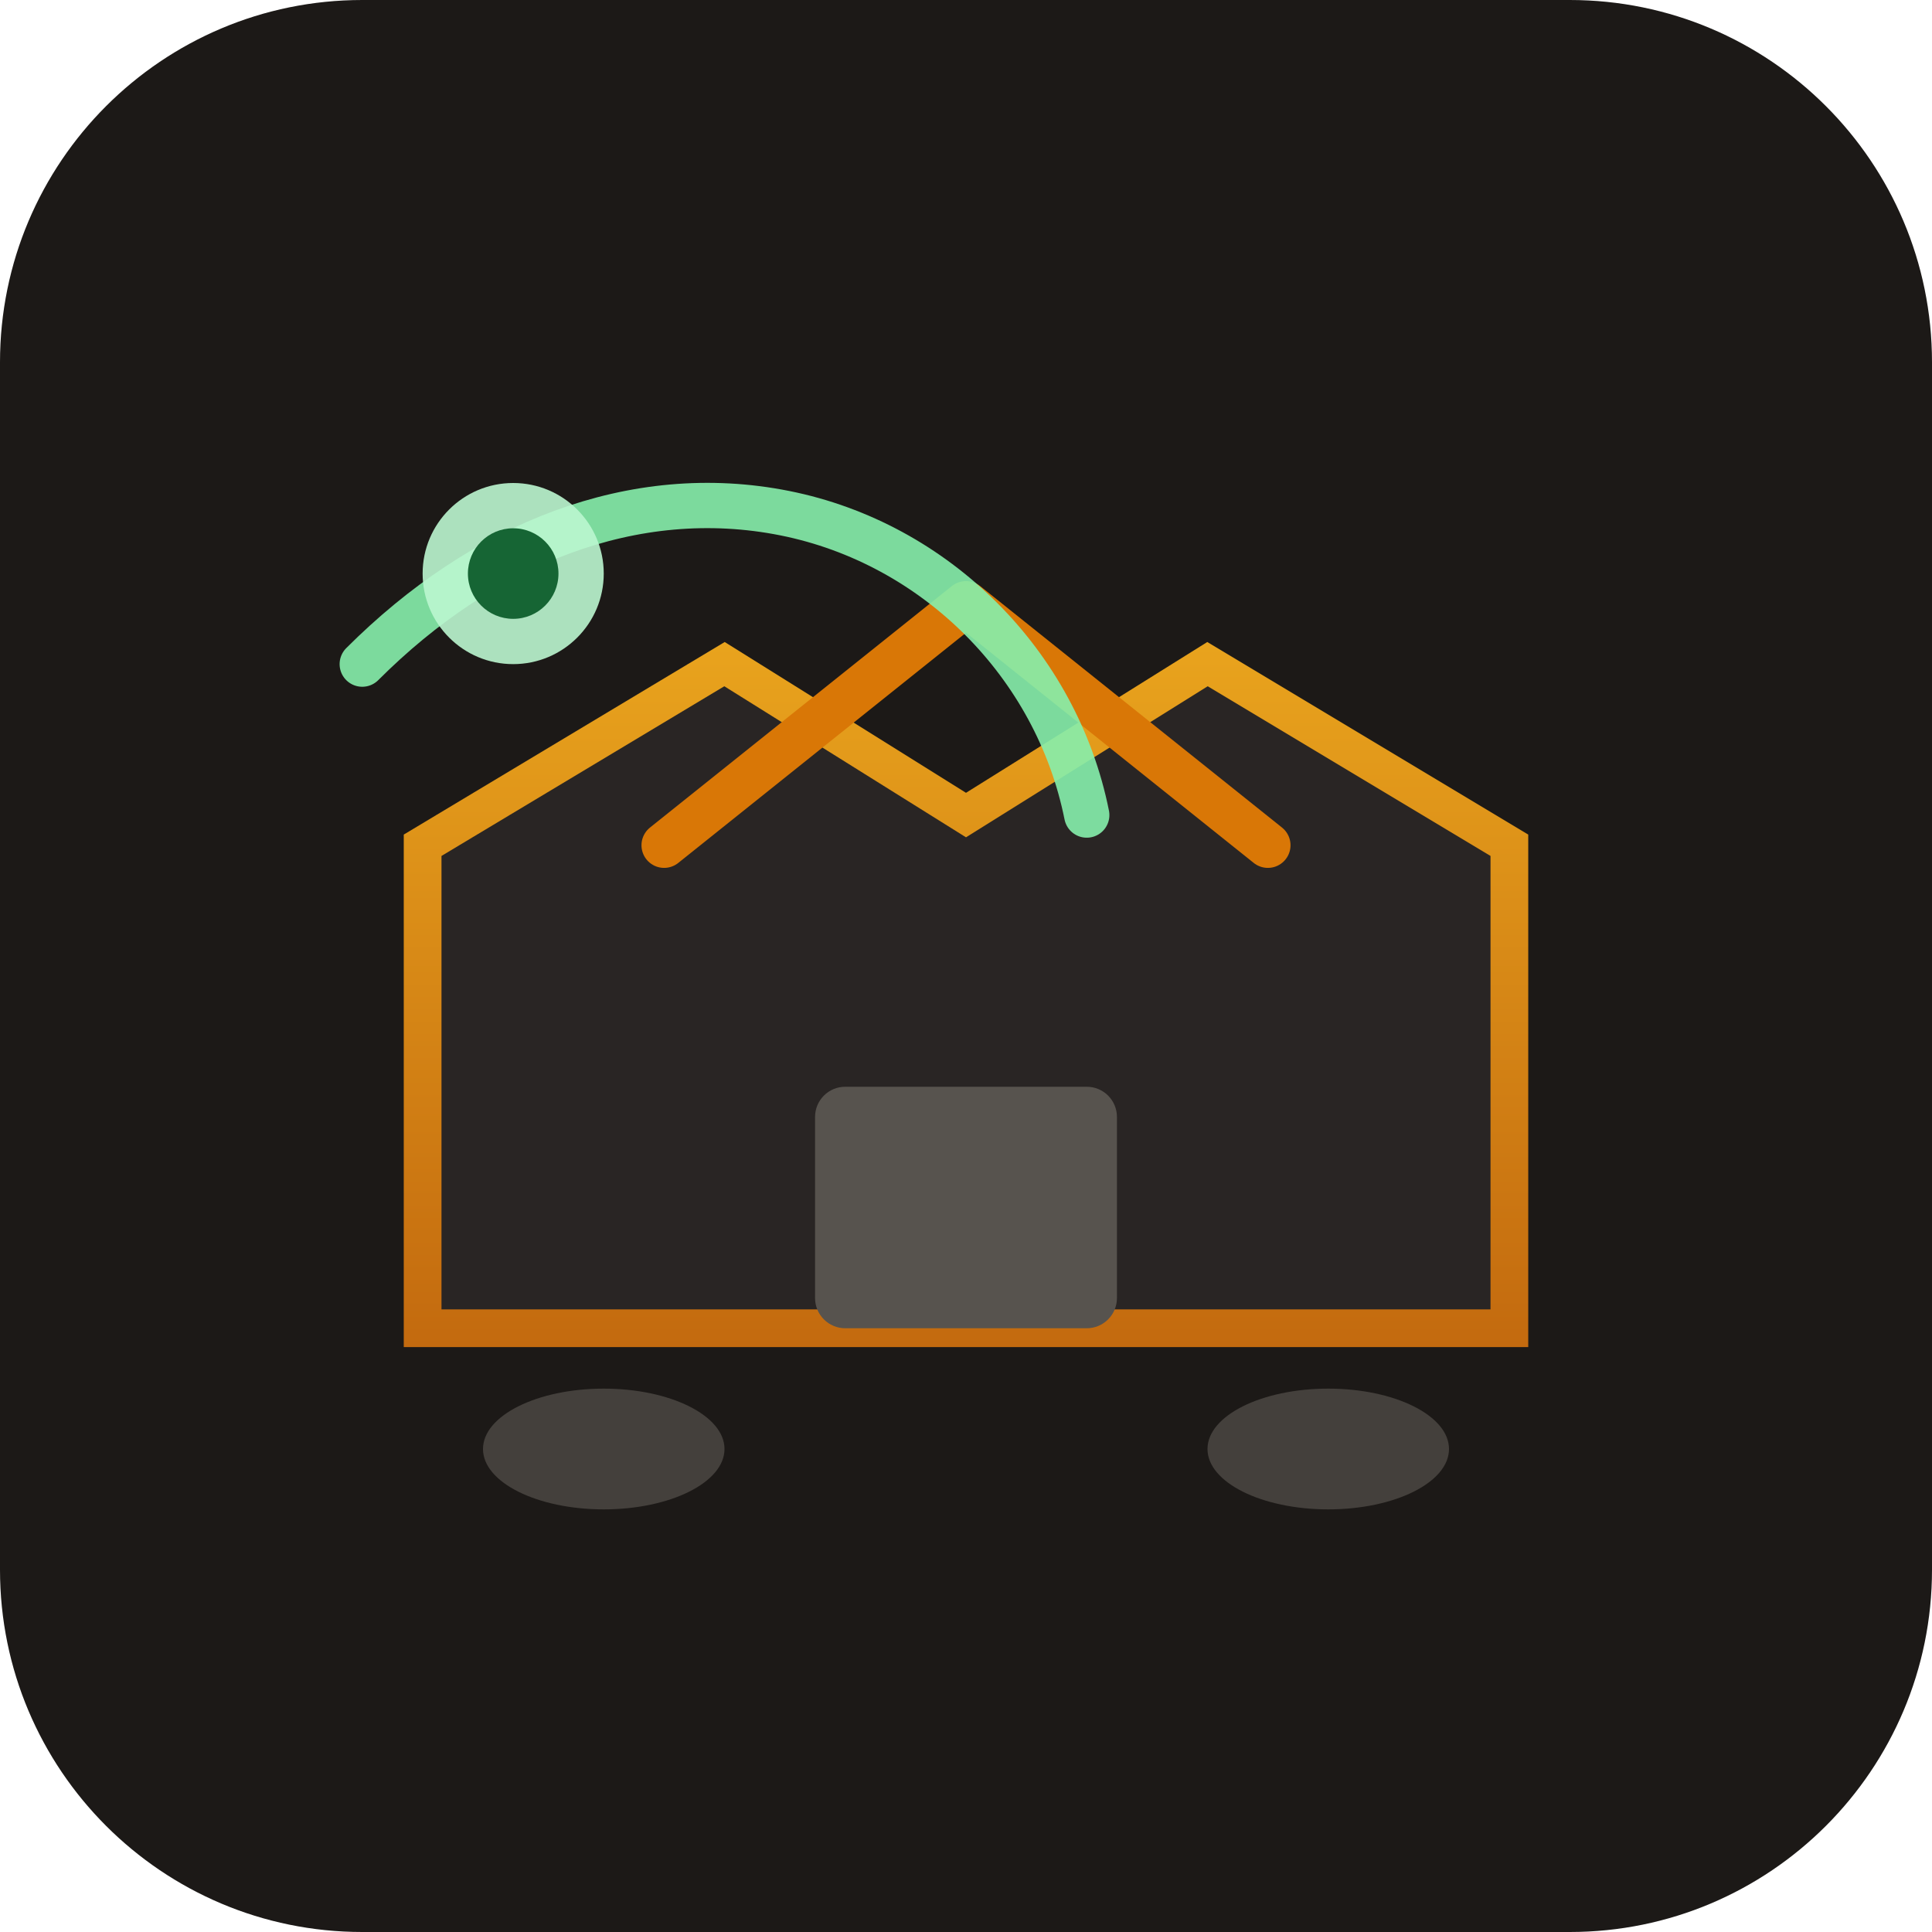
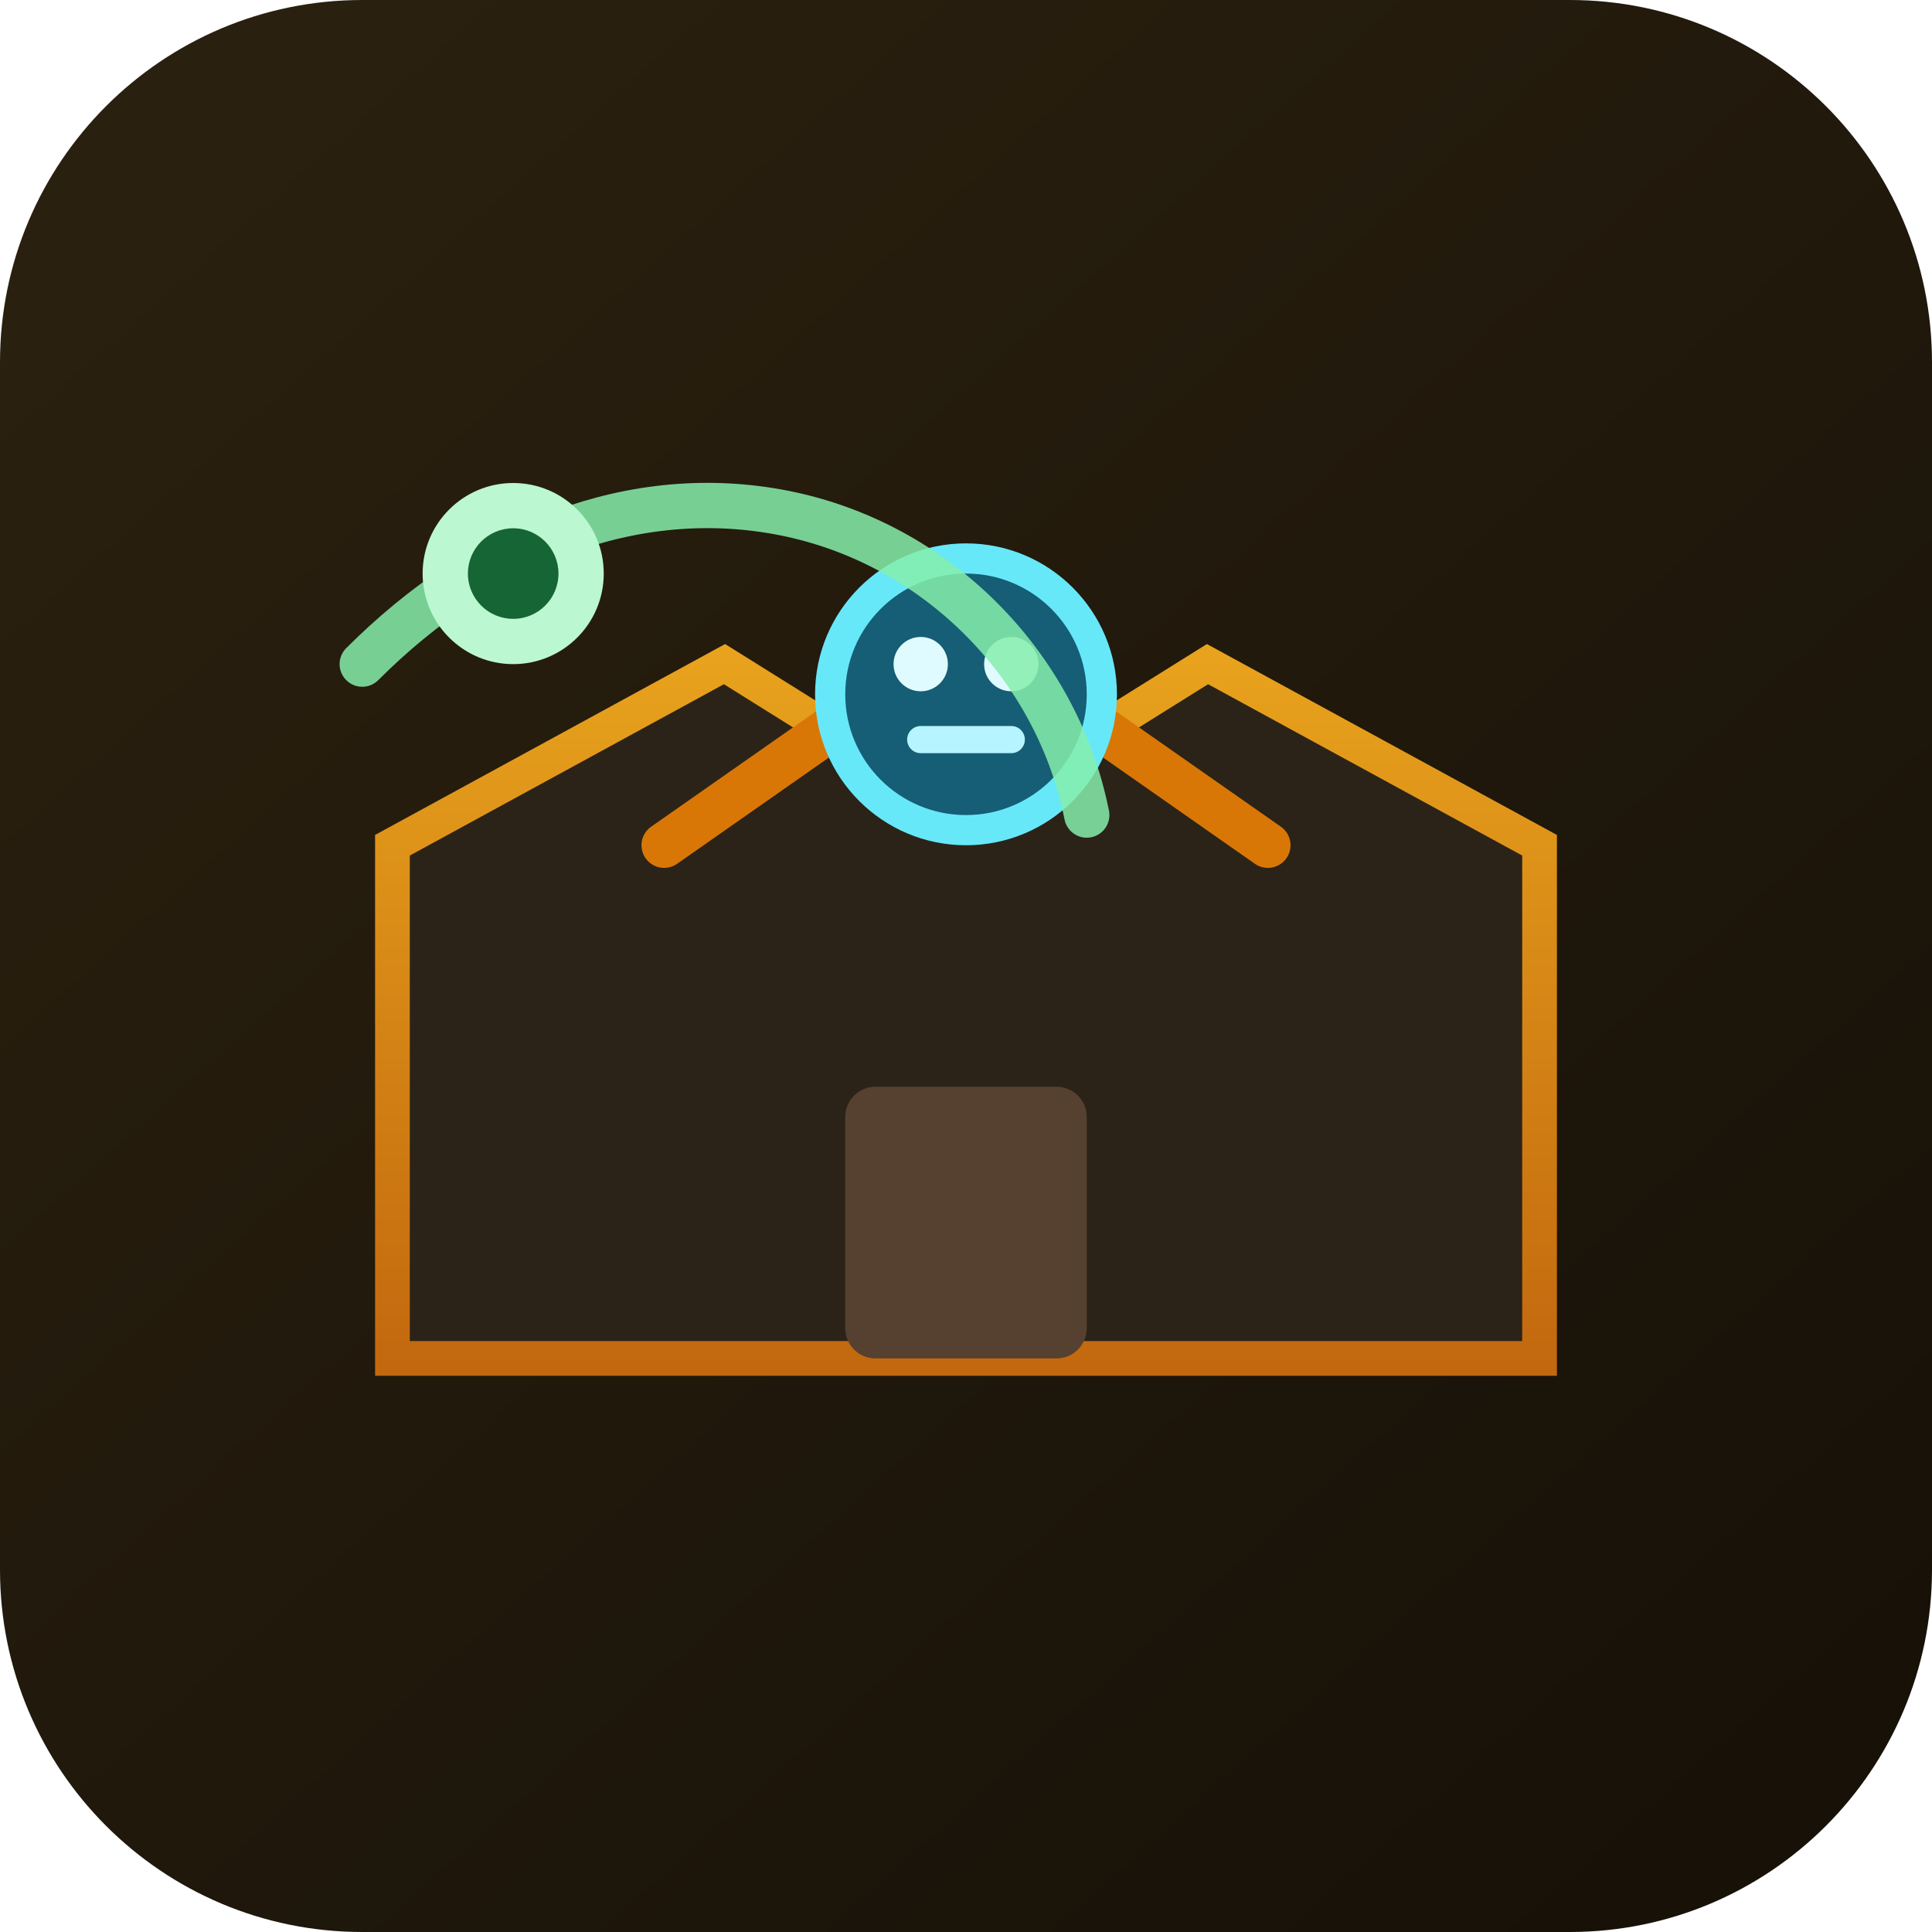
<svg xmlns="http://www.w3.org/2000/svg" viewBox="0 0 128 128" fill="none">
-   <rect width="128" height="128" rx="24" fill="#1c1917" />
  <defs>
-     <linearGradient id="cr" x1="64" y1="20" x2="64" y2="108" gradientUnits="userSpaceOnUse">
+     <linearGradient id="cr-bg" x1="14" y1="10" x2="114" y2="122" gradientUnits="userSpaceOnUse">
+       <stop stop-color="#2a200f" />
+       <stop offset="1" stop-color="#171108" />
+     </linearGradient>
+     <linearGradient id="cr-line" x1="64" y1="20" x2="64" y2="108" gradientUnits="userSpaceOnUse">
      <stop stop-color="#fbbf24" />
      <stop offset="1" stop-color="#b45309" />
    </linearGradient>
  </defs>
-   <path d="M28 88V56l20-12 16 10 16-10 20 12v32H28z" fill="#292524" stroke="url(#cr)" stroke-width="2.5" />
-   <path d="M44 56 L64 40 84 56" stroke="#d97706" stroke-width="3" stroke-linecap="round" stroke-linejoin="round" fill="none" />
-   <rect x="54" y="72" width="20" height="16" rx="2" fill="#57534e" />
-   <ellipse cx="40" cy="96" rx="8" ry="4" fill="#44403c" />
-   <ellipse cx="88" cy="96" rx="8" ry="4" fill="#44403c" />
-   <path d="M24 44c8-8 18-12 28-10s18 10 20 20" stroke="#86efac" stroke-width="3" stroke-linecap="round" fill="none" opacity="0.9" />
-   <circle cx="34" cy="38" r="6" fill="#bbf7d0" opacity="0.9" />
+   <rect width="128" height="128" rx="24" fill="url(#cr-bg)" />
+   <path d="M26 90V56l22-12 16 10 16-10 22 12v34H26z" fill="#2b2318" stroke="url(#cr-line)" stroke-width="2.3" />
+   <path d="M44 56l20-14 20 14" stroke="#d97706" stroke-width="3" stroke-linecap="round" stroke-linejoin="round" />
+   <rect x="56" y="72" width="16" height="18" rx="2" fill="#564130" />
+   <circle cx="64" cy="46" r="9" fill="#155e75" stroke="#67e8f9" stroke-width="2" />
+   <circle cx="61" cy="44" r="1.8" fill="#e0fbff" />
+   <circle cx="67" cy="44" r="1.8" fill="#e0fbff" />
+   <path d="M61 49h6" stroke="#b6f5ff" stroke-width="1.8" stroke-linecap="round" />
+   <path d="M24 44c8-8 18-12 28-10s18 10 20 20" stroke="#86efac" stroke-width="3" stroke-linecap="round" opacity="0.85" />
+   <circle cx="34" cy="38" r="6" fill="#bbf7d0" />
  <circle cx="34" cy="38" r="3" fill="#166534" />
</svg>
